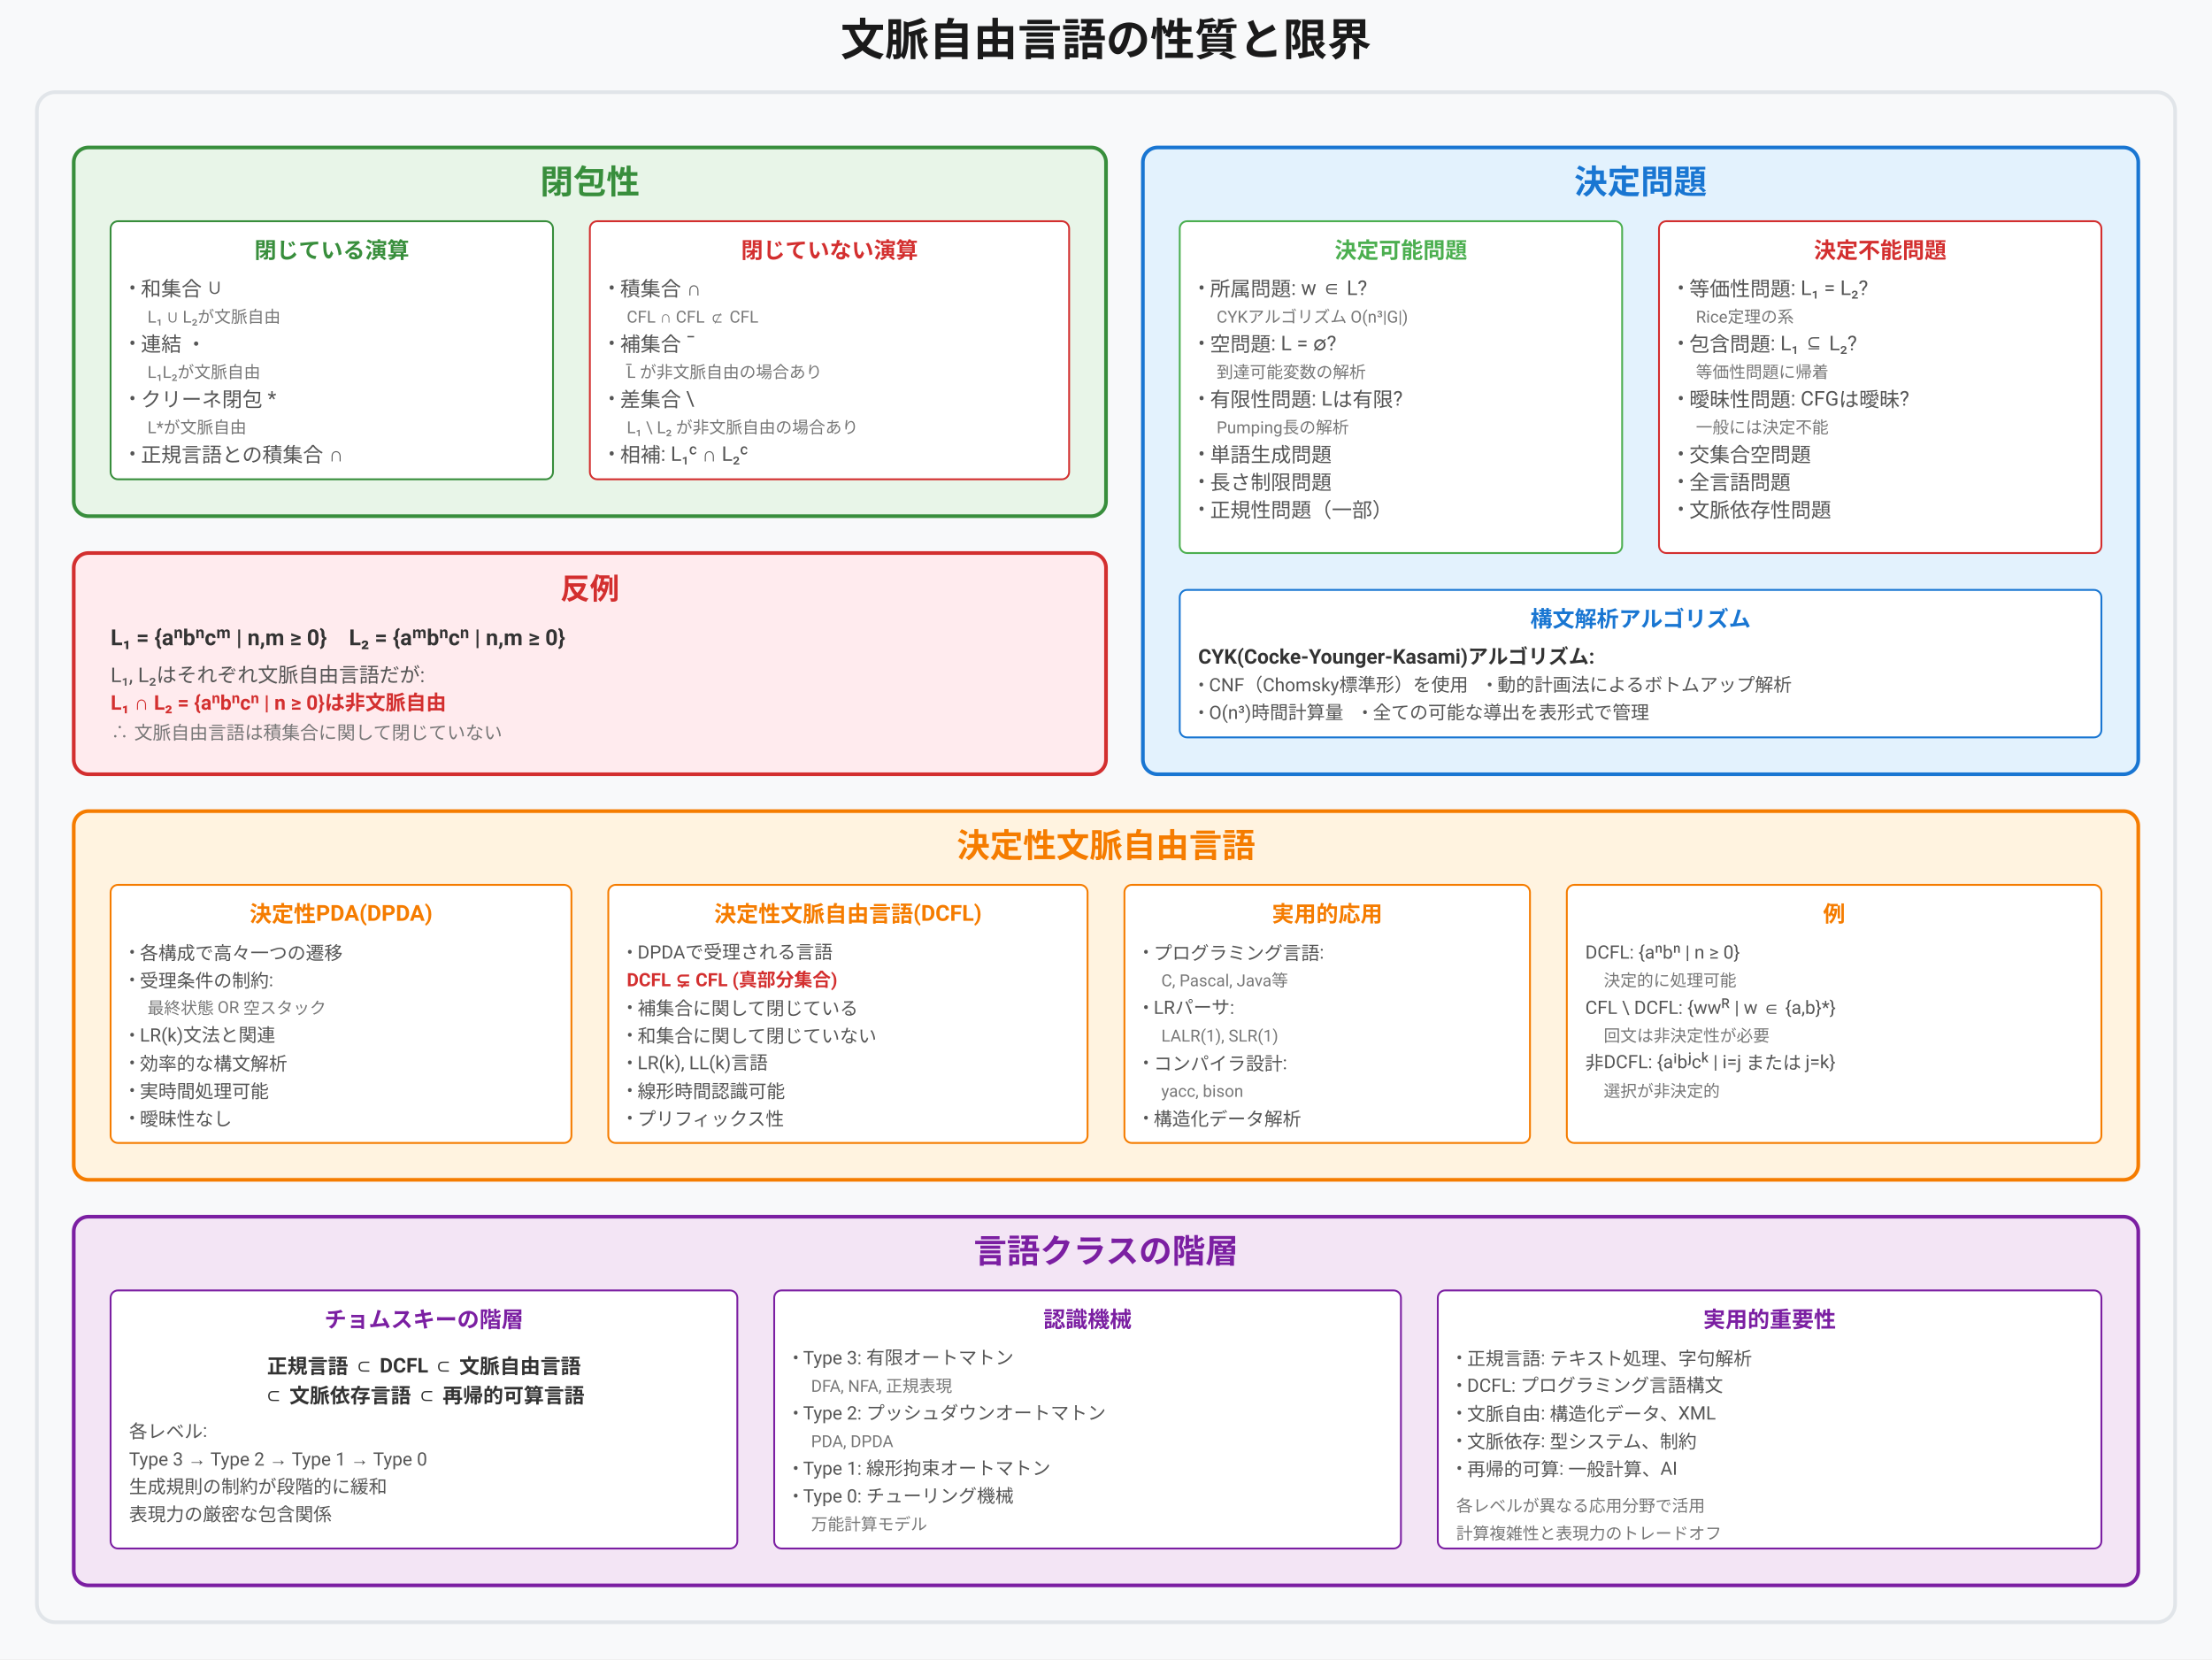
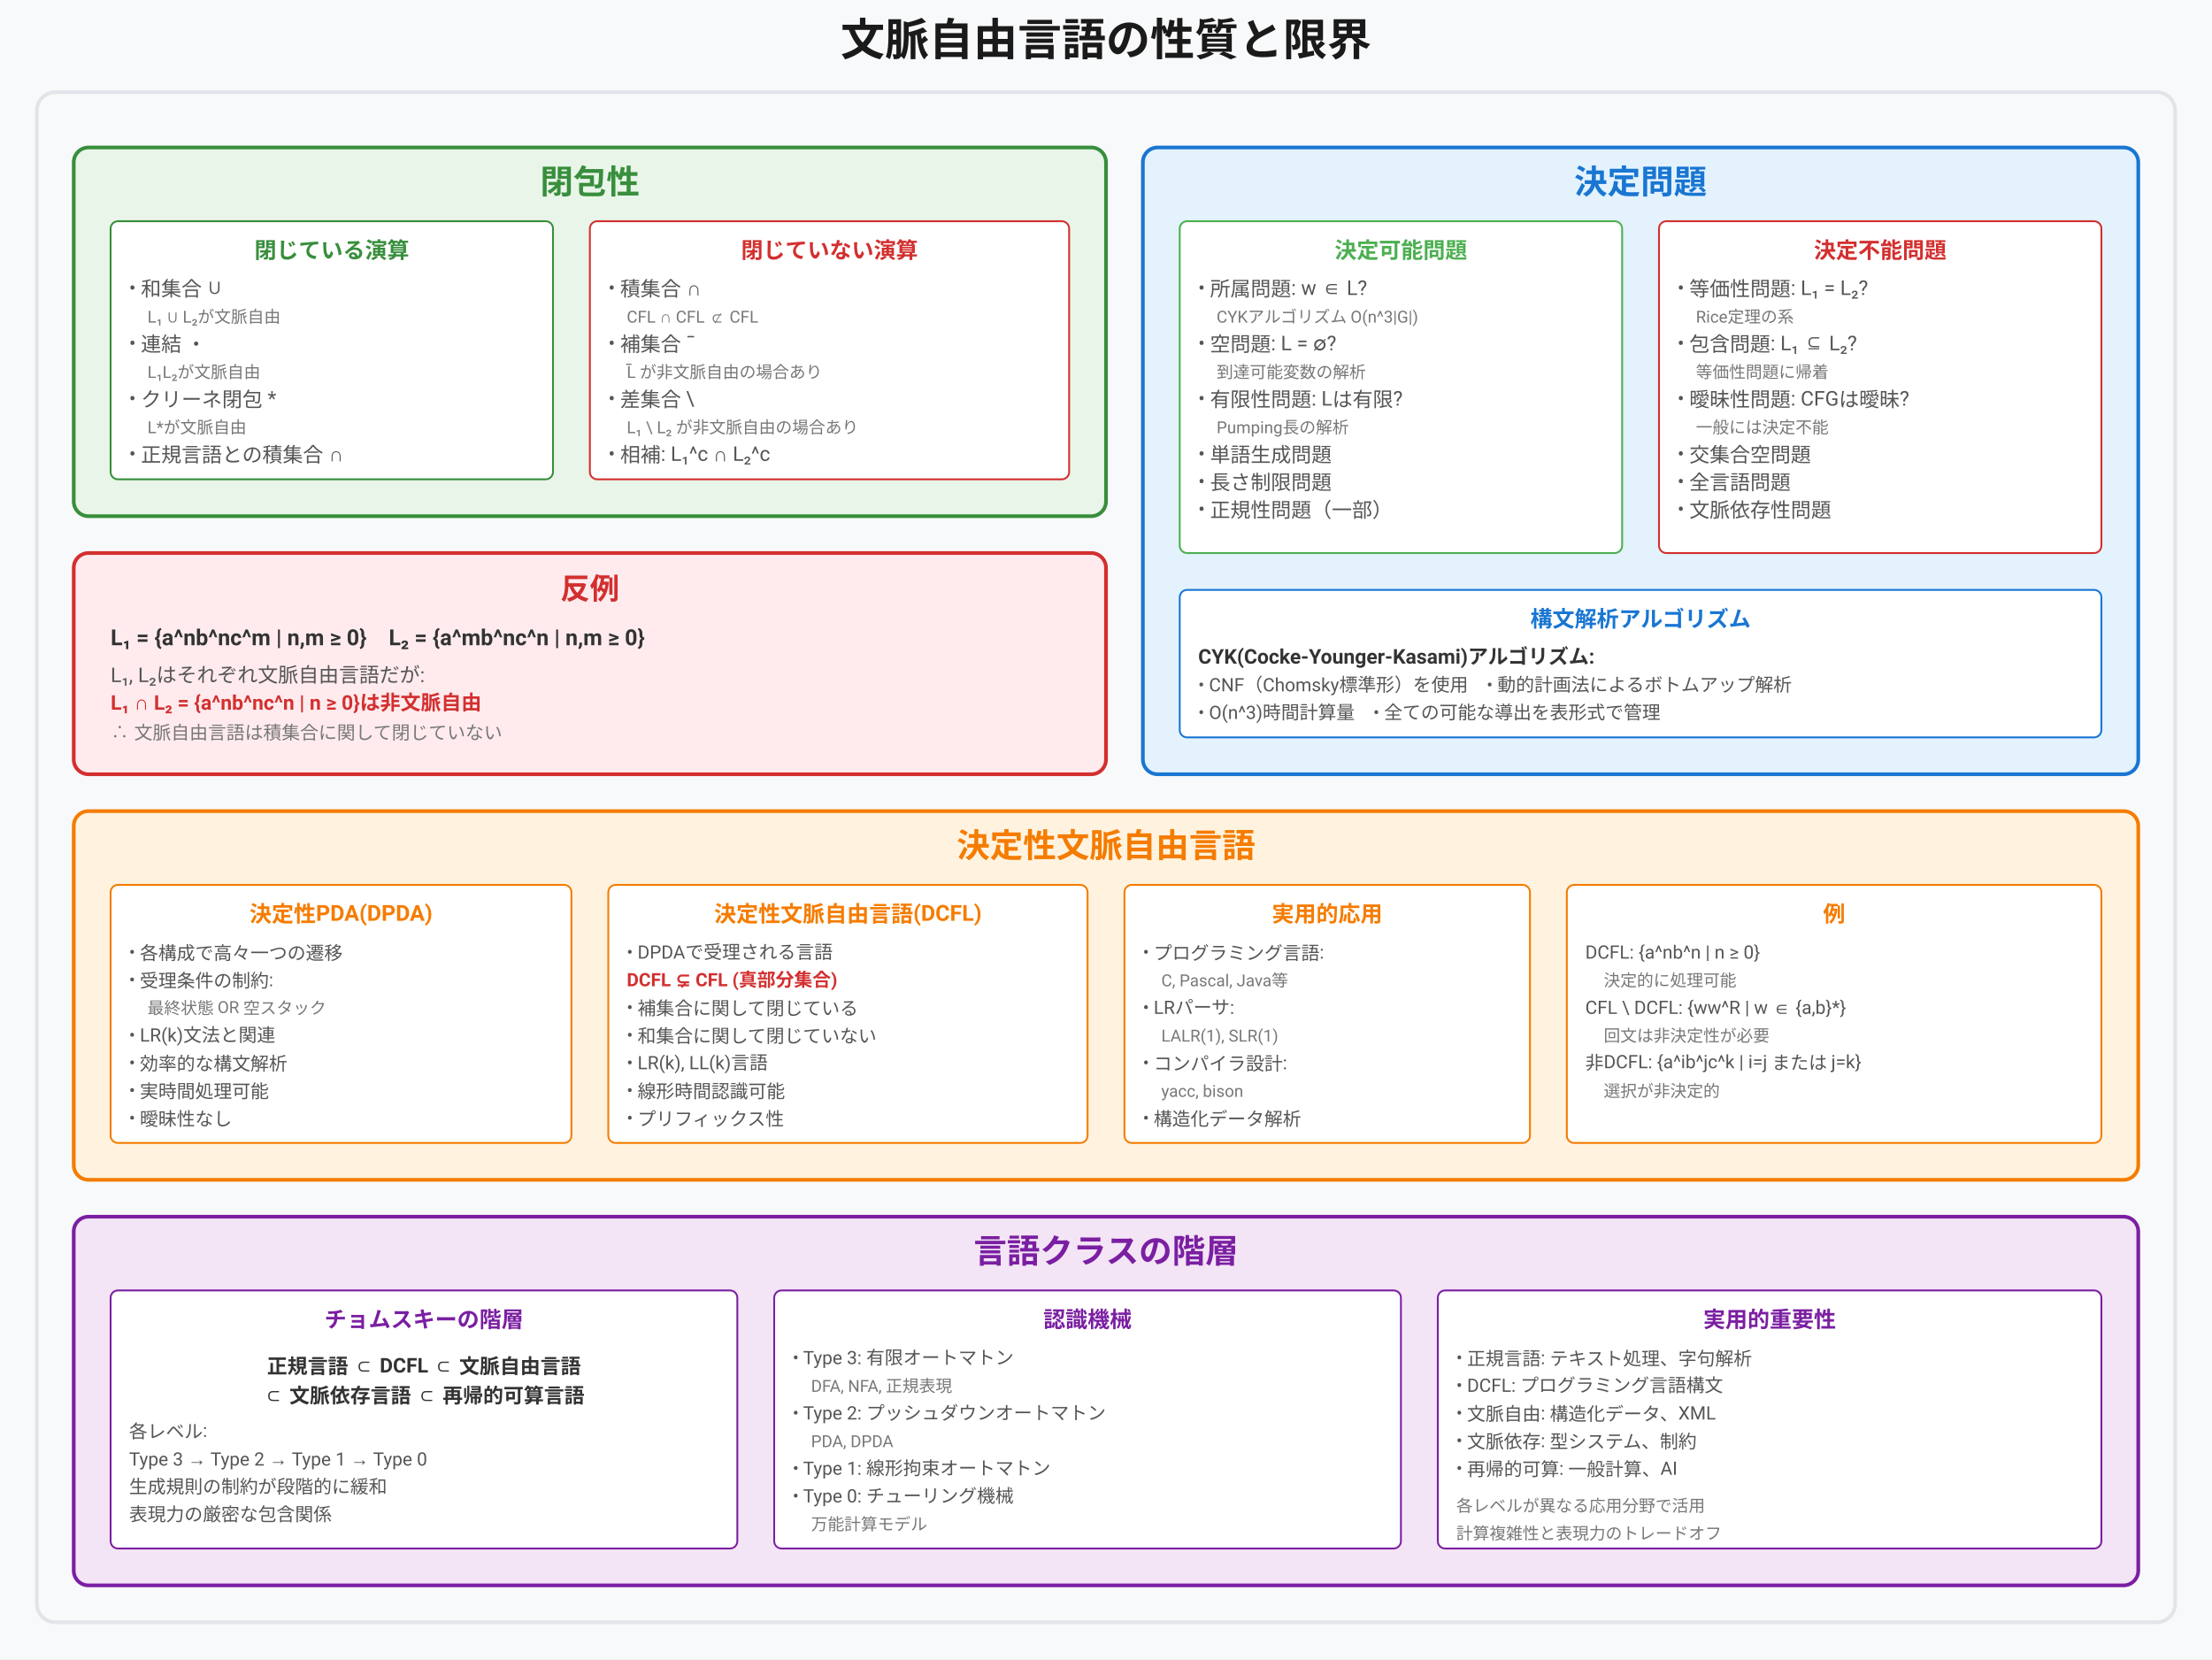
<svg xmlns="http://www.w3.org/2000/svg" width="1200" height="900" viewBox="0 0 1200 900">
  <rect width="1200" height="900" fill="#f8f9fa" />
  <text x="600" y="30" text-anchor="middle" font-family="-apple-system, BlinkMacSystemFont, 'Segoe UI', Roboto, 'Helvetica Neue', Arial, 'Noto Sans', sans-serif, 'Apple Color Emoji', 'Segoe UI Emoji', 'Segoe UI Symbol', 'Noto Color Emoji'" font-size="24" font-weight="bold" fill="#1a1a1a">文脈自由言語の性質と限界</text>
  <rect x="20" y="50" width="1160" height="830" fill="none" stroke="#e1e5e9" stroke-width="2" rx="10" />
  <g id="closure-properties">
    <rect x="40" y="80" width="560" height="200" fill="#e8f5e8" stroke="#388e3c" stroke-width="2" rx="8" />
    <text x="320" y="105" text-anchor="middle" font-family="-apple-system, BlinkMacSystemFont, 'Segoe UI', Roboto, 'Helvetica Neue', Arial, 'Noto Sans', sans-serif, 'Apple Color Emoji', 'Segoe UI Emoji', 'Segoe UI Symbol', 'Noto Color Emoji'" font-size="18" font-weight="bold" fill="#388e3c">閉包性</text>
    <rect x="60" y="120" width="240" height="140" fill="#ffffff" stroke="#388e3c" stroke-width="1" rx="4" />
    <text x="180" y="140" text-anchor="middle" font-family="-apple-system, BlinkMacSystemFont, 'Segoe UI', Roboto, 'Helvetica Neue', Arial, 'Noto Sans', sans-serif, 'Apple Color Emoji', 'Segoe UI Emoji', 'Segoe UI Symbol', 'Noto Color Emoji'" font-size="12" font-weight="bold" fill="#388e3c">閉じている演算</text>
    <text x="70" y="160" font-family="-apple-system, BlinkMacSystemFont, 'Segoe UI', Roboto, 'Helvetica Neue', Arial, 'Noto Sans', sans-serif, 'Apple Color Emoji', 'Segoe UI Emoji', 'Segoe UI Symbol', 'Noto Color Emoji'" font-size="11" fill="#555">• 和集合 ∪</text>
    <text x="80" y="175" font-family="-apple-system, BlinkMacSystemFont, 'Segoe UI', Roboto, 'Helvetica Neue', Arial, 'Noto Sans', sans-serif, 'Apple Color Emoji', 'Segoe UI Emoji', 'Segoe UI Symbol', 'Noto Color Emoji'" font-size="9" fill="#777">L₁ ∪ L₂が文脈自由</text>
    <text x="70" y="190" font-family="-apple-system, BlinkMacSystemFont, 'Segoe UI', Roboto, 'Helvetica Neue', Arial, 'Noto Sans', sans-serif, 'Apple Color Emoji', 'Segoe UI Emoji', 'Segoe UI Symbol', 'Noto Color Emoji'" font-size="11" fill="#555">• 連結 ・</text>
    <text x="80" y="205" font-family="-apple-system, BlinkMacSystemFont, 'Segoe UI', Roboto, 'Helvetica Neue', Arial, 'Noto Sans', sans-serif, 'Apple Color Emoji', 'Segoe UI Emoji', 'Segoe UI Symbol', 'Noto Color Emoji'" font-size="9" fill="#777">L₁L₂が文脈自由</text>
    <text x="70" y="220" font-family="-apple-system, BlinkMacSystemFont, 'Segoe UI', Roboto, 'Helvetica Neue', Arial, 'Noto Sans', sans-serif, 'Apple Color Emoji', 'Segoe UI Emoji', 'Segoe UI Symbol', 'Noto Color Emoji'" font-size="11" fill="#555">• クリーネ閉包 *</text>
    <text x="80" y="235" font-family="-apple-system, BlinkMacSystemFont, 'Segoe UI', Roboto, 'Helvetica Neue', Arial, 'Noto Sans', sans-serif, 'Apple Color Emoji', 'Segoe UI Emoji', 'Segoe UI Symbol', 'Noto Color Emoji'" font-size="9" fill="#777">L*が文脈自由</text>
    <text x="70" y="250" font-family="-apple-system, BlinkMacSystemFont, 'Segoe UI', Roboto, 'Helvetica Neue', Arial, 'Noto Sans', sans-serif, 'Apple Color Emoji', 'Segoe UI Emoji', 'Segoe UI Symbol', 'Noto Color Emoji'" font-size="11" fill="#555">• 正規言語との積集合 ∩</text>
    <rect x="320" y="120" width="260" height="140" fill="#ffffff" stroke="#d32f2f" stroke-width="1" rx="4" />
    <text x="450" y="140" text-anchor="middle" font-family="-apple-system, BlinkMacSystemFont, 'Segoe UI', Roboto, 'Helvetica Neue', Arial, 'Noto Sans', sans-serif, 'Apple Color Emoji', 'Segoe UI Emoji', 'Segoe UI Symbol', 'Noto Color Emoji'" font-size="12" font-weight="bold" fill="#d32f2f">閉じていない演算</text>
    <text x="330" y="160" font-family="-apple-system, BlinkMacSystemFont, 'Segoe UI', Roboto, 'Helvetica Neue', Arial, 'Noto Sans', sans-serif, 'Apple Color Emoji', 'Segoe UI Emoji', 'Segoe UI Symbol', 'Noto Color Emoji'" font-size="11" fill="#555">• 積集合 ∩</text>
    <text x="340" y="175" font-family="-apple-system, BlinkMacSystemFont, 'Segoe UI', Roboto, 'Helvetica Neue', Arial, 'Noto Sans', sans-serif, 'Apple Color Emoji', 'Segoe UI Emoji', 'Segoe UI Symbol', 'Noto Color Emoji'" font-size="9" fill="#777">CFL ∩ CFL ⊄ CFL</text>
    <text x="330" y="190" font-family="-apple-system, BlinkMacSystemFont, 'Segoe UI', Roboto, 'Helvetica Neue', Arial, 'Noto Sans', sans-serif, 'Apple Color Emoji', 'Segoe UI Emoji', 'Segoe UI Symbol', 'Noto Color Emoji'" font-size="11" fill="#555">• 補集合 ¯</text>
    <text x="340" y="205" font-family="-apple-system, BlinkMacSystemFont, 'Segoe UI', Roboto, 'Helvetica Neue', Arial, 'Noto Sans', sans-serif, 'Apple Color Emoji', 'Segoe UI Emoji', 'Segoe UI Symbol', 'Noto Color Emoji'" font-size="9" fill="#777">L̄ が非文脈自由の場合あり</text>
    <text x="330" y="220" font-family="-apple-system, BlinkMacSystemFont, 'Segoe UI', Roboto, 'Helvetica Neue', Arial, 'Noto Sans', sans-serif, 'Apple Color Emoji', 'Segoe UI Emoji', 'Segoe UI Symbol', 'Noto Color Emoji'" font-size="11" fill="#555">• 差集合 \</text>
    <text x="340" y="235" font-family="-apple-system, BlinkMacSystemFont, 'Segoe UI', Roboto, 'Helvetica Neue', Arial, 'Noto Sans', sans-serif, 'Apple Color Emoji', 'Segoe UI Emoji', 'Segoe UI Symbol', 'Noto Color Emoji'" font-size="9" fill="#777">L₁ \ L₂ が非文脈自由の場合あり</text>
-     <text x="330" y="250" font-family="-apple-system, BlinkMacSystemFont, 'Segoe UI', Roboto, 'Helvetica Neue', Arial, 'Noto Sans', sans-serif, 'Apple Color Emoji', 'Segoe UI Emoji', 'Segoe UI Symbol', 'Noto Color Emoji'" font-size="11" fill="#555">• 相補: L₁ᶜ ∩ L₂ᶜ</text>
+     <text x="330" y="250" font-family="-apple-system, BlinkMacSystemFont, 'Segoe UI', Roboto, 'Helvetica Neue', Arial, 'Noto Sans', sans-serif, 'Apple Color Emoji', 'Segoe UI Emoji', 'Segoe UI Symbol', 'Noto Color Emoji'" font-size="11" fill="#555">• 相補: L₁^c ∩ L₂^c</text>
    <rect x="40" y="300" width="560" height="120" fill="#ffebee" stroke="#d32f2f" stroke-width="2" rx="8" />
    <text x="320" y="325" text-anchor="middle" font-family="-apple-system, BlinkMacSystemFont, 'Segoe UI', Roboto, 'Helvetica Neue', Arial, 'Noto Sans', sans-serif, 'Apple Color Emoji', 'Segoe UI Emoji', 'Segoe UI Symbol', 'Noto Color Emoji'" font-size="16" font-weight="bold" fill="#d32f2f">反例</text>
-     <text x="60" y="350" font-family="-apple-system, BlinkMacSystemFont, 'Segoe UI', Roboto, 'Helvetica Neue', Arial, 'Noto Sans', sans-serif, 'Apple Color Emoji', 'Segoe UI Emoji', 'Segoe UI Symbol', 'Noto Color Emoji'" font-size="12" font-weight="bold" fill="#333">L₁ = {aⁿbⁿcᵐ | n,m ≥ 0}　L₂ = {aᵐbⁿcⁿ | n,m ≥ 0}</text>
+     <text x="60" y="350" font-family="-apple-system, BlinkMacSystemFont, 'Segoe UI', Roboto, 'Helvetica Neue', Arial, 'Noto Sans', sans-serif, 'Apple Color Emoji', 'Segoe UI Emoji', 'Segoe UI Symbol', 'Noto Color Emoji'" font-size="12" font-weight="bold" fill="#333">L₁ = {a^nb^nc^m | n,m ≥ 0}　L₂ = {a^mb^nc^n | n,m ≥ 0}</text>
    <text x="60" y="370" font-family="-apple-system, BlinkMacSystemFont, 'Segoe UI', Roboto, 'Helvetica Neue', Arial, 'Noto Sans', sans-serif, 'Apple Color Emoji', 'Segoe UI Emoji', 'Segoe UI Symbol', 'Noto Color Emoji'" font-size="11" fill="#555">L₁, L₂はそれぞれ文脈自由言語だが:</text>
-     <text x="60" y="385" font-family="-apple-system, BlinkMacSystemFont, 'Segoe UI', Roboto, 'Helvetica Neue', Arial, 'Noto Sans', sans-serif, 'Apple Color Emoji', 'Segoe UI Emoji', 'Segoe UI Symbol', 'Noto Color Emoji'" font-size="11" font-weight="bold" fill="#d32f2f">L₁ ∩ L₂ = {aⁿbⁿcⁿ | n ≥ 0}は非文脈自由</text>
+     <text x="60" y="385" font-family="-apple-system, BlinkMacSystemFont, 'Segoe UI', Roboto, 'Helvetica Neue', Arial, 'Noto Sans', sans-serif, 'Apple Color Emoji', 'Segoe UI Emoji', 'Segoe UI Symbol', 'Noto Color Emoji'" font-size="11" font-weight="bold" fill="#d32f2f">L₁ ∩ L₂ = {a^nb^nc^n | n ≥ 0}は非文脈自由</text>
    <text x="60" y="400" font-family="-apple-system, BlinkMacSystemFont, 'Segoe UI', Roboto, 'Helvetica Neue', Arial, 'Noto Sans', sans-serif, 'Apple Color Emoji', 'Segoe UI Emoji', 'Segoe UI Symbol', 'Noto Color Emoji'" font-size="10" fill="#777">∴ 文脈自由言語は積集合に関して閉じていない</text>
  </g>
  <g id="decision-problems">
    <rect x="620" y="80" width="540" height="340" fill="#e3f2fd" stroke="#1976d2" stroke-width="2" rx="8" />
    <text x="890" y="105" text-anchor="middle" font-family="-apple-system, BlinkMacSystemFont, 'Segoe UI', Roboto, 'Helvetica Neue', Arial, 'Noto Sans', sans-serif, 'Apple Color Emoji', 'Segoe UI Emoji', 'Segoe UI Symbol', 'Noto Color Emoji'" font-size="18" font-weight="bold" fill="#1976d2">決定問題</text>
    <rect x="640" y="120" width="240" height="180" fill="#ffffff" stroke="#4caf50" stroke-width="1" rx="4" />
    <text x="760" y="140" text-anchor="middle" font-family="-apple-system, BlinkMacSystemFont, 'Segoe UI', Roboto, 'Helvetica Neue', Arial, 'Noto Sans', sans-serif, 'Apple Color Emoji', 'Segoe UI Emoji', 'Segoe UI Symbol', 'Noto Color Emoji'" font-size="12" font-weight="bold" fill="#4caf50">決定可能問題</text>
    <text x="650" y="160" font-family="-apple-system, BlinkMacSystemFont, 'Segoe UI', Roboto, 'Helvetica Neue', Arial, 'Noto Sans', sans-serif, 'Apple Color Emoji', 'Segoe UI Emoji', 'Segoe UI Symbol', 'Noto Color Emoji'" font-size="11" fill="#555">• 所属問題: w ∈ L?</text>
-     <text x="660" y="175" font-family="-apple-system, BlinkMacSystemFont, 'Segoe UI', Roboto, 'Helvetica Neue', Arial, 'Noto Sans', sans-serif, 'Apple Color Emoji', 'Segoe UI Emoji', 'Segoe UI Symbol', 'Noto Color Emoji'" font-size="9" fill="#777">CYKアルゴリズム O(n³|G|)</text>
+     <text x="660" y="175" font-family="-apple-system, BlinkMacSystemFont, 'Segoe UI', Roboto, 'Helvetica Neue', Arial, 'Noto Sans', sans-serif, 'Apple Color Emoji', 'Segoe UI Emoji', 'Segoe UI Symbol', 'Noto Color Emoji'" font-size="9" fill="#777">CYKアルゴリズム O(n^3|G|)</text>
    <text x="650" y="190" font-family="-apple-system, BlinkMacSystemFont, 'Segoe UI', Roboto, 'Helvetica Neue', Arial, 'Noto Sans', sans-serif, 'Apple Color Emoji', 'Segoe UI Emoji', 'Segoe UI Symbol', 'Noto Color Emoji'" font-size="11" fill="#555">• 空問題: L = ∅?</text>
    <text x="660" y="205" font-family="-apple-system, BlinkMacSystemFont, 'Segoe UI', Roboto, 'Helvetica Neue', Arial, 'Noto Sans', sans-serif, 'Apple Color Emoji', 'Segoe UI Emoji', 'Segoe UI Symbol', 'Noto Color Emoji'" font-size="9" fill="#777">到達可能変数の解析</text>
    <text x="650" y="220" font-family="-apple-system, BlinkMacSystemFont, 'Segoe UI', Roboto, 'Helvetica Neue', Arial, 'Noto Sans', sans-serif, 'Apple Color Emoji', 'Segoe UI Emoji', 'Segoe UI Symbol', 'Noto Color Emoji'" font-size="11" fill="#555">• 有限性問題: Lは有限?</text>
    <text x="660" y="235" font-family="-apple-system, BlinkMacSystemFont, 'Segoe UI', Roboto, 'Helvetica Neue', Arial, 'Noto Sans', sans-serif, 'Apple Color Emoji', 'Segoe UI Emoji', 'Segoe UI Symbol', 'Noto Color Emoji'" font-size="9" fill="#777">Pumping長の解析</text>
    <text x="650" y="250" font-family="-apple-system, BlinkMacSystemFont, 'Segoe UI', Roboto, 'Helvetica Neue', Arial, 'Noto Sans', sans-serif, 'Apple Color Emoji', 'Segoe UI Emoji', 'Segoe UI Symbol', 'Noto Color Emoji'" font-size="11" fill="#555">• 単語生成問題</text>
    <text x="650" y="265" font-family="-apple-system, BlinkMacSystemFont, 'Segoe UI', Roboto, 'Helvetica Neue', Arial, 'Noto Sans', sans-serif, 'Apple Color Emoji', 'Segoe UI Emoji', 'Segoe UI Symbol', 'Noto Color Emoji'" font-size="11" fill="#555">• 長さ制限問題</text>
    <text x="650" y="280" font-family="-apple-system, BlinkMacSystemFont, 'Segoe UI', Roboto, 'Helvetica Neue', Arial, 'Noto Sans', sans-serif, 'Apple Color Emoji', 'Segoe UI Emoji', 'Segoe UI Symbol', 'Noto Color Emoji'" font-size="11" fill="#555">• 正規性問題（一部）</text>
    <rect x="900" y="120" width="240" height="180" fill="#ffffff" stroke="#d32f2f" stroke-width="1" rx="4" />
    <text x="1020" y="140" text-anchor="middle" font-family="-apple-system, BlinkMacSystemFont, 'Segoe UI', Roboto, 'Helvetica Neue', Arial, 'Noto Sans', sans-serif, 'Apple Color Emoji', 'Segoe UI Emoji', 'Segoe UI Symbol', 'Noto Color Emoji'" font-size="12" font-weight="bold" fill="#d32f2f">決定不能問題</text>
    <text x="910" y="160" font-family="-apple-system, BlinkMacSystemFont, 'Segoe UI', Roboto, 'Helvetica Neue', Arial, 'Noto Sans', sans-serif, 'Apple Color Emoji', 'Segoe UI Emoji', 'Segoe UI Symbol', 'Noto Color Emoji'" font-size="11" fill="#555">• 等価性問題: L₁ = L₂?</text>
    <text x="920" y="175" font-family="-apple-system, BlinkMacSystemFont, 'Segoe UI', Roboto, 'Helvetica Neue', Arial, 'Noto Sans', sans-serif, 'Apple Color Emoji', 'Segoe UI Emoji', 'Segoe UI Symbol', 'Noto Color Emoji'" font-size="9" fill="#777">Rice定理の系</text>
    <text x="910" y="190" font-family="-apple-system, BlinkMacSystemFont, 'Segoe UI', Roboto, 'Helvetica Neue', Arial, 'Noto Sans', sans-serif, 'Apple Color Emoji', 'Segoe UI Emoji', 'Segoe UI Symbol', 'Noto Color Emoji'" font-size="11" fill="#555">• 包含問題: L₁ ⊆ L₂?</text>
    <text x="920" y="205" font-family="-apple-system, BlinkMacSystemFont, 'Segoe UI', Roboto, 'Helvetica Neue', Arial, 'Noto Sans', sans-serif, 'Apple Color Emoji', 'Segoe UI Emoji', 'Segoe UI Symbol', 'Noto Color Emoji'" font-size="9" fill="#777">等価性問題に帰着</text>
    <text x="910" y="220" font-family="-apple-system, BlinkMacSystemFont, 'Segoe UI', Roboto, 'Helvetica Neue', Arial, 'Noto Sans', sans-serif, 'Apple Color Emoji', 'Segoe UI Emoji', 'Segoe UI Symbol', 'Noto Color Emoji'" font-size="11" fill="#555">• 曖昧性問題: CFGは曖昧?</text>
    <text x="920" y="235" font-family="-apple-system, BlinkMacSystemFont, 'Segoe UI', Roboto, 'Helvetica Neue', Arial, 'Noto Sans', sans-serif, 'Apple Color Emoji', 'Segoe UI Emoji', 'Segoe UI Symbol', 'Noto Color Emoji'" font-size="9" fill="#777">一般には決定不能</text>
    <text x="910" y="250" font-family="-apple-system, BlinkMacSystemFont, 'Segoe UI', Roboto, 'Helvetica Neue', Arial, 'Noto Sans', sans-serif, 'Apple Color Emoji', 'Segoe UI Emoji', 'Segoe UI Symbol', 'Noto Color Emoji'" font-size="11" fill="#555">• 交集合空問題</text>
    <text x="910" y="265" font-family="-apple-system, BlinkMacSystemFont, 'Segoe UI', Roboto, 'Helvetica Neue', Arial, 'Noto Sans', sans-serif, 'Apple Color Emoji', 'Segoe UI Emoji', 'Segoe UI Symbol', 'Noto Color Emoji'" font-size="11" fill="#555">• 全言語問題</text>
    <text x="910" y="280" font-family="-apple-system, BlinkMacSystemFont, 'Segoe UI', Roboto, 'Helvetica Neue', Arial, 'Noto Sans', sans-serif, 'Apple Color Emoji', 'Segoe UI Emoji', 'Segoe UI Symbol', 'Noto Color Emoji'" font-size="11" fill="#555">• 文脈依存性問題</text>
    <rect x="640" y="320" width="500" height="80" fill="#ffffff" stroke="#1976d2" stroke-width="1" rx="4" />
    <text x="890" y="340" text-anchor="middle" font-family="-apple-system, BlinkMacSystemFont, 'Segoe UI', Roboto, 'Helvetica Neue', Arial, 'Noto Sans', sans-serif, 'Apple Color Emoji', 'Segoe UI Emoji', 'Segoe UI Symbol', 'Noto Color Emoji'" font-size="12" font-weight="bold" fill="#1976d2">構文解析アルゴリズム</text>
    <text x="650" y="360" font-family="-apple-system, BlinkMacSystemFont, 'Segoe UI', Roboto, 'Helvetica Neue', Arial, 'Noto Sans', sans-serif, 'Apple Color Emoji', 'Segoe UI Emoji', 'Segoe UI Symbol', 'Noto Color Emoji'" font-size="11" font-weight="bold" fill="#333">CYK(Cocke-Younger-Kasami)アルゴリズム:</text>
    <text x="650" y="375" font-family="-apple-system, BlinkMacSystemFont, 'Segoe UI', Roboto, 'Helvetica Neue', Arial, 'Noto Sans', sans-serif, 'Apple Color Emoji', 'Segoe UI Emoji', 'Segoe UI Symbol', 'Noto Color Emoji'" font-size="10" fill="#555">• CNF（Chomsky標準形）を使用　• 動的計画法によるボトムアップ解析</text>
-     <text x="650" y="390" font-family="-apple-system, BlinkMacSystemFont, 'Segoe UI', Roboto, 'Helvetica Neue', Arial, 'Noto Sans', sans-serif, 'Apple Color Emoji', 'Segoe UI Emoji', 'Segoe UI Symbol', 'Noto Color Emoji'" font-size="10" fill="#555">• O(n³)時間計算量　• 全ての可能な導出を表形式で管理</text>
+     <text x="650" y="390" font-family="-apple-system, BlinkMacSystemFont, 'Segoe UI', Roboto, 'Helvetica Neue', Arial, 'Noto Sans', sans-serif, 'Apple Color Emoji', 'Segoe UI Emoji', 'Segoe UI Symbol', 'Noto Color Emoji'" font-size="10" fill="#555">• O(n^3)時間計算量　• 全ての可能な導出を表形式で管理</text>
  </g>
  <g id="dcfl">
    <rect x="40" y="440" width="1120" height="200" fill="#fff3e0" stroke="#f57c00" stroke-width="2" rx="8" />
    <text x="600" y="465" text-anchor="middle" font-family="-apple-system, BlinkMacSystemFont, 'Segoe UI', Roboto, 'Helvetica Neue', Arial, 'Noto Sans', sans-serif, 'Apple Color Emoji', 'Segoe UI Emoji', 'Segoe UI Symbol', 'Noto Color Emoji'" font-size="18" font-weight="bold" fill="#f57c00">決定性文脈自由言語</text>
    <rect x="60" y="480" width="250" height="140" fill="#ffffff" stroke="#f57c00" stroke-width="1" rx="4" />
    <text x="185" y="500" text-anchor="middle" font-family="-apple-system, BlinkMacSystemFont, 'Segoe UI', Roboto, 'Helvetica Neue', Arial, 'Noto Sans', sans-serif, 'Apple Color Emoji', 'Segoe UI Emoji', 'Segoe UI Symbol', 'Noto Color Emoji'" font-size="12" font-weight="bold" fill="#f57c00">決定性PDA(DPDA)</text>
    <text x="70" y="520" font-family="-apple-system, BlinkMacSystemFont, 'Segoe UI', Roboto, 'Helvetica Neue', Arial, 'Noto Sans', sans-serif, 'Apple Color Emoji', 'Segoe UI Emoji', 'Segoe UI Symbol', 'Noto Color Emoji'" font-size="10" fill="#555">• 各構成で高々一つの遷移</text>
    <text x="70" y="535" font-family="-apple-system, BlinkMacSystemFont, 'Segoe UI', Roboto, 'Helvetica Neue', Arial, 'Noto Sans', sans-serif, 'Apple Color Emoji', 'Segoe UI Emoji', 'Segoe UI Symbol', 'Noto Color Emoji'" font-size="10" fill="#555">• 受理条件の制約:</text>
    <text x="80" y="550" font-family="-apple-system, BlinkMacSystemFont, 'Segoe UI', Roboto, 'Helvetica Neue', Arial, 'Noto Sans', sans-serif, 'Apple Color Emoji', 'Segoe UI Emoji', 'Segoe UI Symbol', 'Noto Color Emoji'" font-size="9" fill="#777">最終状態 OR 空スタック</text>
    <text x="70" y="565" font-family="-apple-system, BlinkMacSystemFont, 'Segoe UI', Roboto, 'Helvetica Neue', Arial, 'Noto Sans', sans-serif, 'Apple Color Emoji', 'Segoe UI Emoji', 'Segoe UI Symbol', 'Noto Color Emoji'" font-size="10" fill="#555">• LR(k)文法と関連</text>
    <text x="70" y="580" font-family="-apple-system, BlinkMacSystemFont, 'Segoe UI', Roboto, 'Helvetica Neue', Arial, 'Noto Sans', sans-serif, 'Apple Color Emoji', 'Segoe UI Emoji', 'Segoe UI Symbol', 'Noto Color Emoji'" font-size="10" fill="#555">• 効率的な構文解析</text>
    <text x="70" y="595" font-family="-apple-system, BlinkMacSystemFont, 'Segoe UI', Roboto, 'Helvetica Neue', Arial, 'Noto Sans', sans-serif, 'Apple Color Emoji', 'Segoe UI Emoji', 'Segoe UI Symbol', 'Noto Color Emoji'" font-size="10" fill="#555">• 実時間処理可能</text>
    <text x="70" y="610" font-family="-apple-system, BlinkMacSystemFont, 'Segoe UI', Roboto, 'Helvetica Neue', Arial, 'Noto Sans', sans-serif, 'Apple Color Emoji', 'Segoe UI Emoji', 'Segoe UI Symbol', 'Noto Color Emoji'" font-size="10" fill="#555">• 曖昧性なし</text>
    <rect x="330" y="480" width="260" height="140" fill="#ffffff" stroke="#f57c00" stroke-width="1" rx="4" />
    <text x="460" y="500" text-anchor="middle" font-family="-apple-system, BlinkMacSystemFont, 'Segoe UI', Roboto, 'Helvetica Neue', Arial, 'Noto Sans', sans-serif, 'Apple Color Emoji', 'Segoe UI Emoji', 'Segoe UI Symbol', 'Noto Color Emoji'" font-size="12" font-weight="bold" fill="#f57c00">決定性文脈自由言語(DCFL)</text>
    <text x="340" y="520" font-family="-apple-system, BlinkMacSystemFont, 'Segoe UI', Roboto, 'Helvetica Neue', Arial, 'Noto Sans', sans-serif, 'Apple Color Emoji', 'Segoe UI Emoji', 'Segoe UI Symbol', 'Noto Color Emoji'" font-size="10" fill="#555">• DPDAで受理される言語</text>
    <text x="340" y="535" font-family="-apple-system, BlinkMacSystemFont, 'Segoe UI', Roboto, 'Helvetica Neue', Arial, 'Noto Sans', sans-serif, 'Apple Color Emoji', 'Segoe UI Emoji', 'Segoe UI Symbol', 'Noto Color Emoji'" font-size="10" font-weight="bold" fill="#d32f2f">DCFL ⊊ CFL (真部分集合)</text>
    <text x="340" y="550" font-family="-apple-system, BlinkMacSystemFont, 'Segoe UI', Roboto, 'Helvetica Neue', Arial, 'Noto Sans', sans-serif, 'Apple Color Emoji', 'Segoe UI Emoji', 'Segoe UI Symbol', 'Noto Color Emoji'" font-size="10" fill="#555">• 補集合に関して閉じている</text>
    <text x="340" y="565" font-family="-apple-system, BlinkMacSystemFont, 'Segoe UI', Roboto, 'Helvetica Neue', Arial, 'Noto Sans', sans-serif, 'Apple Color Emoji', 'Segoe UI Emoji', 'Segoe UI Symbol', 'Noto Color Emoji'" font-size="10" fill="#555">• 和集合に関して閉じていない</text>
    <text x="340" y="580" font-family="-apple-system, BlinkMacSystemFont, 'Segoe UI', Roboto, 'Helvetica Neue', Arial, 'Noto Sans', sans-serif, 'Apple Color Emoji', 'Segoe UI Emoji', 'Segoe UI Symbol', 'Noto Color Emoji'" font-size="10" fill="#555">• LR(k), LL(k)言語</text>
    <text x="340" y="595" font-family="-apple-system, BlinkMacSystemFont, 'Segoe UI', Roboto, 'Helvetica Neue', Arial, 'Noto Sans', sans-serif, 'Apple Color Emoji', 'Segoe UI Emoji', 'Segoe UI Symbol', 'Noto Color Emoji'" font-size="10" fill="#555">• 線形時間認識可能</text>
    <text x="340" y="610" font-family="-apple-system, BlinkMacSystemFont, 'Segoe UI', Roboto, 'Helvetica Neue', Arial, 'Noto Sans', sans-serif, 'Apple Color Emoji', 'Segoe UI Emoji', 'Segoe UI Symbol', 'Noto Color Emoji'" font-size="10" fill="#555">• プリフィックス性</text>
    <rect x="610" y="480" width="220" height="140" fill="#ffffff" stroke="#f57c00" stroke-width="1" rx="4" />
    <text x="720" y="500" text-anchor="middle" font-family="-apple-system, BlinkMacSystemFont, 'Segoe UI', Roboto, 'Helvetica Neue', Arial, 'Noto Sans', sans-serif, 'Apple Color Emoji', 'Segoe UI Emoji', 'Segoe UI Symbol', 'Noto Color Emoji'" font-size="12" font-weight="bold" fill="#f57c00">実用的応用</text>
    <text x="620" y="520" font-family="-apple-system, BlinkMacSystemFont, 'Segoe UI', Roboto, 'Helvetica Neue', Arial, 'Noto Sans', sans-serif, 'Apple Color Emoji', 'Segoe UI Emoji', 'Segoe UI Symbol', 'Noto Color Emoji'" font-size="10" fill="#555">• プログラミング言語:</text>
    <text x="630" y="535" font-family="-apple-system, BlinkMacSystemFont, 'Segoe UI', Roboto, 'Helvetica Neue', Arial, 'Noto Sans', sans-serif, 'Apple Color Emoji', 'Segoe UI Emoji', 'Segoe UI Symbol', 'Noto Color Emoji'" font-size="9" fill="#777">C, Pascal, Java等</text>
    <text x="620" y="550" font-family="-apple-system, BlinkMacSystemFont, 'Segoe UI', Roboto, 'Helvetica Neue', Arial, 'Noto Sans', sans-serif, 'Apple Color Emoji', 'Segoe UI Emoji', 'Segoe UI Symbol', 'Noto Color Emoji'" font-size="10" fill="#555">• LRパーサ:</text>
    <text x="630" y="565" font-family="-apple-system, BlinkMacSystemFont, 'Segoe UI', Roboto, 'Helvetica Neue', Arial, 'Noto Sans', sans-serif, 'Apple Color Emoji', 'Segoe UI Emoji', 'Segoe UI Symbol', 'Noto Color Emoji'" font-size="9" fill="#777">LALR(1), SLR(1)</text>
    <text x="620" y="580" font-family="-apple-system, BlinkMacSystemFont, 'Segoe UI', Roboto, 'Helvetica Neue', Arial, 'Noto Sans', sans-serif, 'Apple Color Emoji', 'Segoe UI Emoji', 'Segoe UI Symbol', 'Noto Color Emoji'" font-size="10" fill="#555">• コンパイラ設計:</text>
    <text x="630" y="595" font-family="-apple-system, BlinkMacSystemFont, 'Segoe UI', Roboto, 'Helvetica Neue', Arial, 'Noto Sans', sans-serif, 'Apple Color Emoji', 'Segoe UI Emoji', 'Segoe UI Symbol', 'Noto Color Emoji'" font-size="9" fill="#777">yacc, bison</text>
    <text x="620" y="610" font-family="-apple-system, BlinkMacSystemFont, 'Segoe UI', Roboto, 'Helvetica Neue', Arial, 'Noto Sans', sans-serif, 'Apple Color Emoji', 'Segoe UI Emoji', 'Segoe UI Symbol', 'Noto Color Emoji'" font-size="10" fill="#555">• 構造化データ解析</text>
    <rect x="850" y="480" width="290" height="140" fill="#ffffff" stroke="#f57c00" stroke-width="1" rx="4" />
    <text x="995" y="500" text-anchor="middle" font-family="-apple-system, BlinkMacSystemFont, 'Segoe UI', Roboto, 'Helvetica Neue', Arial, 'Noto Sans', sans-serif, 'Apple Color Emoji', 'Segoe UI Emoji', 'Segoe UI Symbol', 'Noto Color Emoji'" font-size="12" font-weight="bold" fill="#f57c00">例</text>
-     <text x="860" y="520" font-family="-apple-system, BlinkMacSystemFont, 'Segoe UI', Roboto, 'Helvetica Neue', Arial, 'Noto Sans', sans-serif, 'Apple Color Emoji', 'Segoe UI Emoji', 'Segoe UI Symbol', 'Noto Color Emoji'" font-size="10" fill="#555">DCFL: {aⁿbⁿ | n ≥ 0}</text>
+     <text x="860" y="520" font-family="-apple-system, BlinkMacSystemFont, 'Segoe UI', Roboto, 'Helvetica Neue', Arial, 'Noto Sans', sans-serif, 'Apple Color Emoji', 'Segoe UI Emoji', 'Segoe UI Symbol', 'Noto Color Emoji'" font-size="10" fill="#555">DCFL: {a^nb^n | n ≥ 0}</text>
    <text x="870" y="535" font-family="-apple-system, BlinkMacSystemFont, 'Segoe UI', Roboto, 'Helvetica Neue', Arial, 'Noto Sans', sans-serif, 'Apple Color Emoji', 'Segoe UI Emoji', 'Segoe UI Symbol', 'Noto Color Emoji'" font-size="9" fill="#777">決定的に処理可能</text>
-     <text x="860" y="550" font-family="-apple-system, BlinkMacSystemFont, 'Segoe UI', Roboto, 'Helvetica Neue', Arial, 'Noto Sans', sans-serif, 'Apple Color Emoji', 'Segoe UI Emoji', 'Segoe UI Symbol', 'Noto Color Emoji'" font-size="10" fill="#555">CFL \ DCFL: {wwᴿ | w ∈ {a,b}*}</text>
+     <text x="860" y="550" font-family="-apple-system, BlinkMacSystemFont, 'Segoe UI', Roboto, 'Helvetica Neue', Arial, 'Noto Sans', sans-serif, 'Apple Color Emoji', 'Segoe UI Emoji', 'Segoe UI Symbol', 'Noto Color Emoji'" font-size="10" fill="#555">CFL \ DCFL: {ww^R | w ∈ {a,b}*}</text>
    <text x="870" y="565" font-family="-apple-system, BlinkMacSystemFont, 'Segoe UI', Roboto, 'Helvetica Neue', Arial, 'Noto Sans', sans-serif, 'Apple Color Emoji', 'Segoe UI Emoji', 'Segoe UI Symbol', 'Noto Color Emoji'" font-size="9" fill="#777">回文は非決定性が必要</text>
-     <text x="860" y="580" font-family="-apple-system, BlinkMacSystemFont, 'Segoe UI', Roboto, 'Helvetica Neue', Arial, 'Noto Sans', sans-serif, 'Apple Color Emoji', 'Segoe UI Emoji', 'Segoe UI Symbol', 'Noto Color Emoji'" font-size="10" fill="#555">非DCFL: {aⁱbʲcᵏ | i=j または j=k}</text>
+     <text x="860" y="580" font-family="-apple-system, BlinkMacSystemFont, 'Segoe UI', Roboto, 'Helvetica Neue', Arial, 'Noto Sans', sans-serif, 'Apple Color Emoji', 'Segoe UI Emoji', 'Segoe UI Symbol', 'Noto Color Emoji'" font-size="10" fill="#555">非DCFL: {a^ib^jc^k | i=j または j=k}</text>
    <text x="870" y="595" font-family="-apple-system, BlinkMacSystemFont, 'Segoe UI', Roboto, 'Helvetica Neue', Arial, 'Noto Sans', sans-serif, 'Apple Color Emoji', 'Segoe UI Emoji', 'Segoe UI Symbol', 'Noto Color Emoji'" font-size="9" fill="#777">選択が非決定的</text>
  </g>
  <g id="language-hierarchy">
    <rect x="40" y="660" width="1120" height="200" fill="#f3e5f5" stroke="#7b1fa2" stroke-width="2" rx="8" />
    <text x="600" y="685" text-anchor="middle" font-family="-apple-system, BlinkMacSystemFont, 'Segoe UI', Roboto, 'Helvetica Neue', Arial, 'Noto Sans', sans-serif, 'Apple Color Emoji', 'Segoe UI Emoji', 'Segoe UI Symbol', 'Noto Color Emoji'" font-size="18" font-weight="bold" fill="#7b1fa2">言語クラスの階層</text>
    <rect x="60" y="700" width="340" height="140" fill="#ffffff" stroke="#7b1fa2" stroke-width="1" rx="4" />
    <text x="230" y="720" text-anchor="middle" font-family="-apple-system, BlinkMacSystemFont, 'Segoe UI', Roboto, 'Helvetica Neue', Arial, 'Noto Sans', sans-serif, 'Apple Color Emoji', 'Segoe UI Emoji', 'Segoe UI Symbol', 'Noto Color Emoji'" font-size="12" font-weight="bold" fill="#7b1fa2">チョムスキーの階層</text>
    <text x="230" y="745" text-anchor="middle" font-family="-apple-system, BlinkMacSystemFont, 'Segoe UI', Roboto, 'Helvetica Neue', Arial, 'Noto Sans', sans-serif, 'Apple Color Emoji', 'Segoe UI Emoji', 'Segoe UI Symbol', 'Noto Color Emoji'" font-size="11" font-weight="bold" fill="#333">正規言語 ⊂ DCFL ⊂ 文脈自由言語</text>
    <text x="230" y="760" text-anchor="middle" font-family="-apple-system, BlinkMacSystemFont, 'Segoe UI', Roboto, 'Helvetica Neue', Arial, 'Noto Sans', sans-serif, 'Apple Color Emoji', 'Segoe UI Emoji', 'Segoe UI Symbol', 'Noto Color Emoji'" font-size="11" font-weight="bold" fill="#333">⊂ 文脈依存言語 ⊂ 再帰的可算言語</text>
    <text x="70" y="780" font-family="-apple-system, BlinkMacSystemFont, 'Segoe UI', Roboto, 'Helvetica Neue', Arial, 'Noto Sans', sans-serif, 'Apple Color Emoji', 'Segoe UI Emoji', 'Segoe UI Symbol', 'Noto Color Emoji'" font-size="10" fill="#555">各レベル:</text>
    <text x="70" y="795" font-family="-apple-system, BlinkMacSystemFont, 'Segoe UI', Roboto, 'Helvetica Neue', Arial, 'Noto Sans', sans-serif, 'Apple Color Emoji', 'Segoe UI Emoji', 'Segoe UI Symbol', 'Noto Color Emoji'" font-size="10" fill="#555">Type 3 → Type 2 → Type 1 → Type 0</text>
    <text x="70" y="810" font-family="-apple-system, BlinkMacSystemFont, 'Segoe UI', Roboto, 'Helvetica Neue', Arial, 'Noto Sans', sans-serif, 'Apple Color Emoji', 'Segoe UI Emoji', 'Segoe UI Symbol', 'Noto Color Emoji'" font-size="10" fill="#555">生成規則の制約が段階的に緩和</text>
    <text x="70" y="825" font-family="-apple-system, BlinkMacSystemFont, 'Segoe UI', Roboto, 'Helvetica Neue', Arial, 'Noto Sans', sans-serif, 'Apple Color Emoji', 'Segoe UI Emoji', 'Segoe UI Symbol', 'Noto Color Emoji'" font-size="10" fill="#555">表現力の厳密な包含関係</text>
    <rect x="420" y="700" width="340" height="140" fill="#ffffff" stroke="#7b1fa2" stroke-width="1" rx="4" />
    <text x="590" y="720" text-anchor="middle" font-family="-apple-system, BlinkMacSystemFont, 'Segoe UI', Roboto, 'Helvetica Neue', Arial, 'Noto Sans', sans-serif, 'Apple Color Emoji', 'Segoe UI Emoji', 'Segoe UI Symbol', 'Noto Color Emoji'" font-size="12" font-weight="bold" fill="#7b1fa2">認識機械</text>
    <text x="430" y="740" font-family="-apple-system, BlinkMacSystemFont, 'Segoe UI', Roboto, 'Helvetica Neue', Arial, 'Noto Sans', sans-serif, 'Apple Color Emoji', 'Segoe UI Emoji', 'Segoe UI Symbol', 'Noto Color Emoji'" font-size="10" fill="#555">• Type 3: 有限オートマトン</text>
    <text x="440" y="755" font-family="-apple-system, BlinkMacSystemFont, 'Segoe UI', Roboto, 'Helvetica Neue', Arial, 'Noto Sans', sans-serif, 'Apple Color Emoji', 'Segoe UI Emoji', 'Segoe UI Symbol', 'Noto Color Emoji'" font-size="9" fill="#777">DFA, NFA, 正規表現</text>
    <text x="430" y="770" font-family="-apple-system, BlinkMacSystemFont, 'Segoe UI', Roboto, 'Helvetica Neue', Arial, 'Noto Sans', sans-serif, 'Apple Color Emoji', 'Segoe UI Emoji', 'Segoe UI Symbol', 'Noto Color Emoji'" font-size="10" fill="#555">• Type 2: プッシュダウンオートマトン</text>
    <text x="440" y="785" font-family="-apple-system, BlinkMacSystemFont, 'Segoe UI', Roboto, 'Helvetica Neue', Arial, 'Noto Sans', sans-serif, 'Apple Color Emoji', 'Segoe UI Emoji', 'Segoe UI Symbol', 'Noto Color Emoji'" font-size="9" fill="#777">PDA, DPDA</text>
    <text x="430" y="800" font-family="-apple-system, BlinkMacSystemFont, 'Segoe UI', Roboto, 'Helvetica Neue', Arial, 'Noto Sans', sans-serif, 'Apple Color Emoji', 'Segoe UI Emoji', 'Segoe UI Symbol', 'Noto Color Emoji'" font-size="10" fill="#555">• Type 1: 線形拘束オートマトン</text>
    <text x="430" y="815" font-family="-apple-system, BlinkMacSystemFont, 'Segoe UI', Roboto, 'Helvetica Neue', Arial, 'Noto Sans', sans-serif, 'Apple Color Emoji', 'Segoe UI Emoji', 'Segoe UI Symbol', 'Noto Color Emoji'" font-size="10" fill="#555">• Type 0: チューリング機械</text>
    <text x="440" y="830" font-family="-apple-system, BlinkMacSystemFont, 'Segoe UI', Roboto, 'Helvetica Neue', Arial, 'Noto Sans', sans-serif, 'Apple Color Emoji', 'Segoe UI Emoji', 'Segoe UI Symbol', 'Noto Color Emoji'" font-size="9" fill="#777">万能計算モデル</text>
    <rect x="780" y="700" width="360" height="140" fill="#ffffff" stroke="#7b1fa2" stroke-width="1" rx="4" />
    <text x="960" y="720" text-anchor="middle" font-family="-apple-system, BlinkMacSystemFont, 'Segoe UI', Roboto, 'Helvetica Neue', Arial, 'Noto Sans', sans-serif, 'Apple Color Emoji', 'Segoe UI Emoji', 'Segoe UI Symbol', 'Noto Color Emoji'" font-size="12" font-weight="bold" fill="#7b1fa2">実用的重要性</text>
    <text x="790" y="740" font-family="-apple-system, BlinkMacSystemFont, 'Segoe UI', Roboto, 'Helvetica Neue', Arial, 'Noto Sans', sans-serif, 'Apple Color Emoji', 'Segoe UI Emoji', 'Segoe UI Symbol', 'Noto Color Emoji'" font-size="10" fill="#555">• 正規言語: テキスト処理、字句解析</text>
    <text x="790" y="755" font-family="-apple-system, BlinkMacSystemFont, 'Segoe UI', Roboto, 'Helvetica Neue', Arial, 'Noto Sans', sans-serif, 'Apple Color Emoji', 'Segoe UI Emoji', 'Segoe UI Symbol', 'Noto Color Emoji'" font-size="10" fill="#555">• DCFL: プログラミング言語構文</text>
    <text x="790" y="770" font-family="-apple-system, BlinkMacSystemFont, 'Segoe UI', Roboto, 'Helvetica Neue', Arial, 'Noto Sans', sans-serif, 'Apple Color Emoji', 'Segoe UI Emoji', 'Segoe UI Symbol', 'Noto Color Emoji'" font-size="10" fill="#555">• 文脈自由: 構造化データ、XML</text>
    <text x="790" y="785" font-family="-apple-system, BlinkMacSystemFont, 'Segoe UI', Roboto, 'Helvetica Neue', Arial, 'Noto Sans', sans-serif, 'Apple Color Emoji', 'Segoe UI Emoji', 'Segoe UI Symbol', 'Noto Color Emoji'" font-size="10" fill="#555">• 文脈依存: 型システム、制約</text>
    <text x="790" y="800" font-family="-apple-system, BlinkMacSystemFont, 'Segoe UI', Roboto, 'Helvetica Neue', Arial, 'Noto Sans', sans-serif, 'Apple Color Emoji', 'Segoe UI Emoji', 'Segoe UI Symbol', 'Noto Color Emoji'" font-size="10" fill="#555">• 再帰的可算: 一般計算、AI</text>
    <text x="790" y="820" font-family="-apple-system, BlinkMacSystemFont, 'Segoe UI', Roboto, 'Helvetica Neue', Arial, 'Noto Sans', sans-serif, 'Apple Color Emoji', 'Segoe UI Emoji', 'Segoe UI Symbol', 'Noto Color Emoji'" font-size="9" fill="#777">各レベルが異なる応用分野で活用</text>
    <text x="790" y="835" font-family="-apple-system, BlinkMacSystemFont, 'Segoe UI', Roboto, 'Helvetica Neue', Arial, 'Noto Sans', sans-serif, 'Apple Color Emoji', 'Segoe UI Emoji', 'Segoe UI Symbol', 'Noto Color Emoji'" font-size="9" fill="#777">計算複雑性と表現力のトレードオフ</text>
  </g>
</svg>
